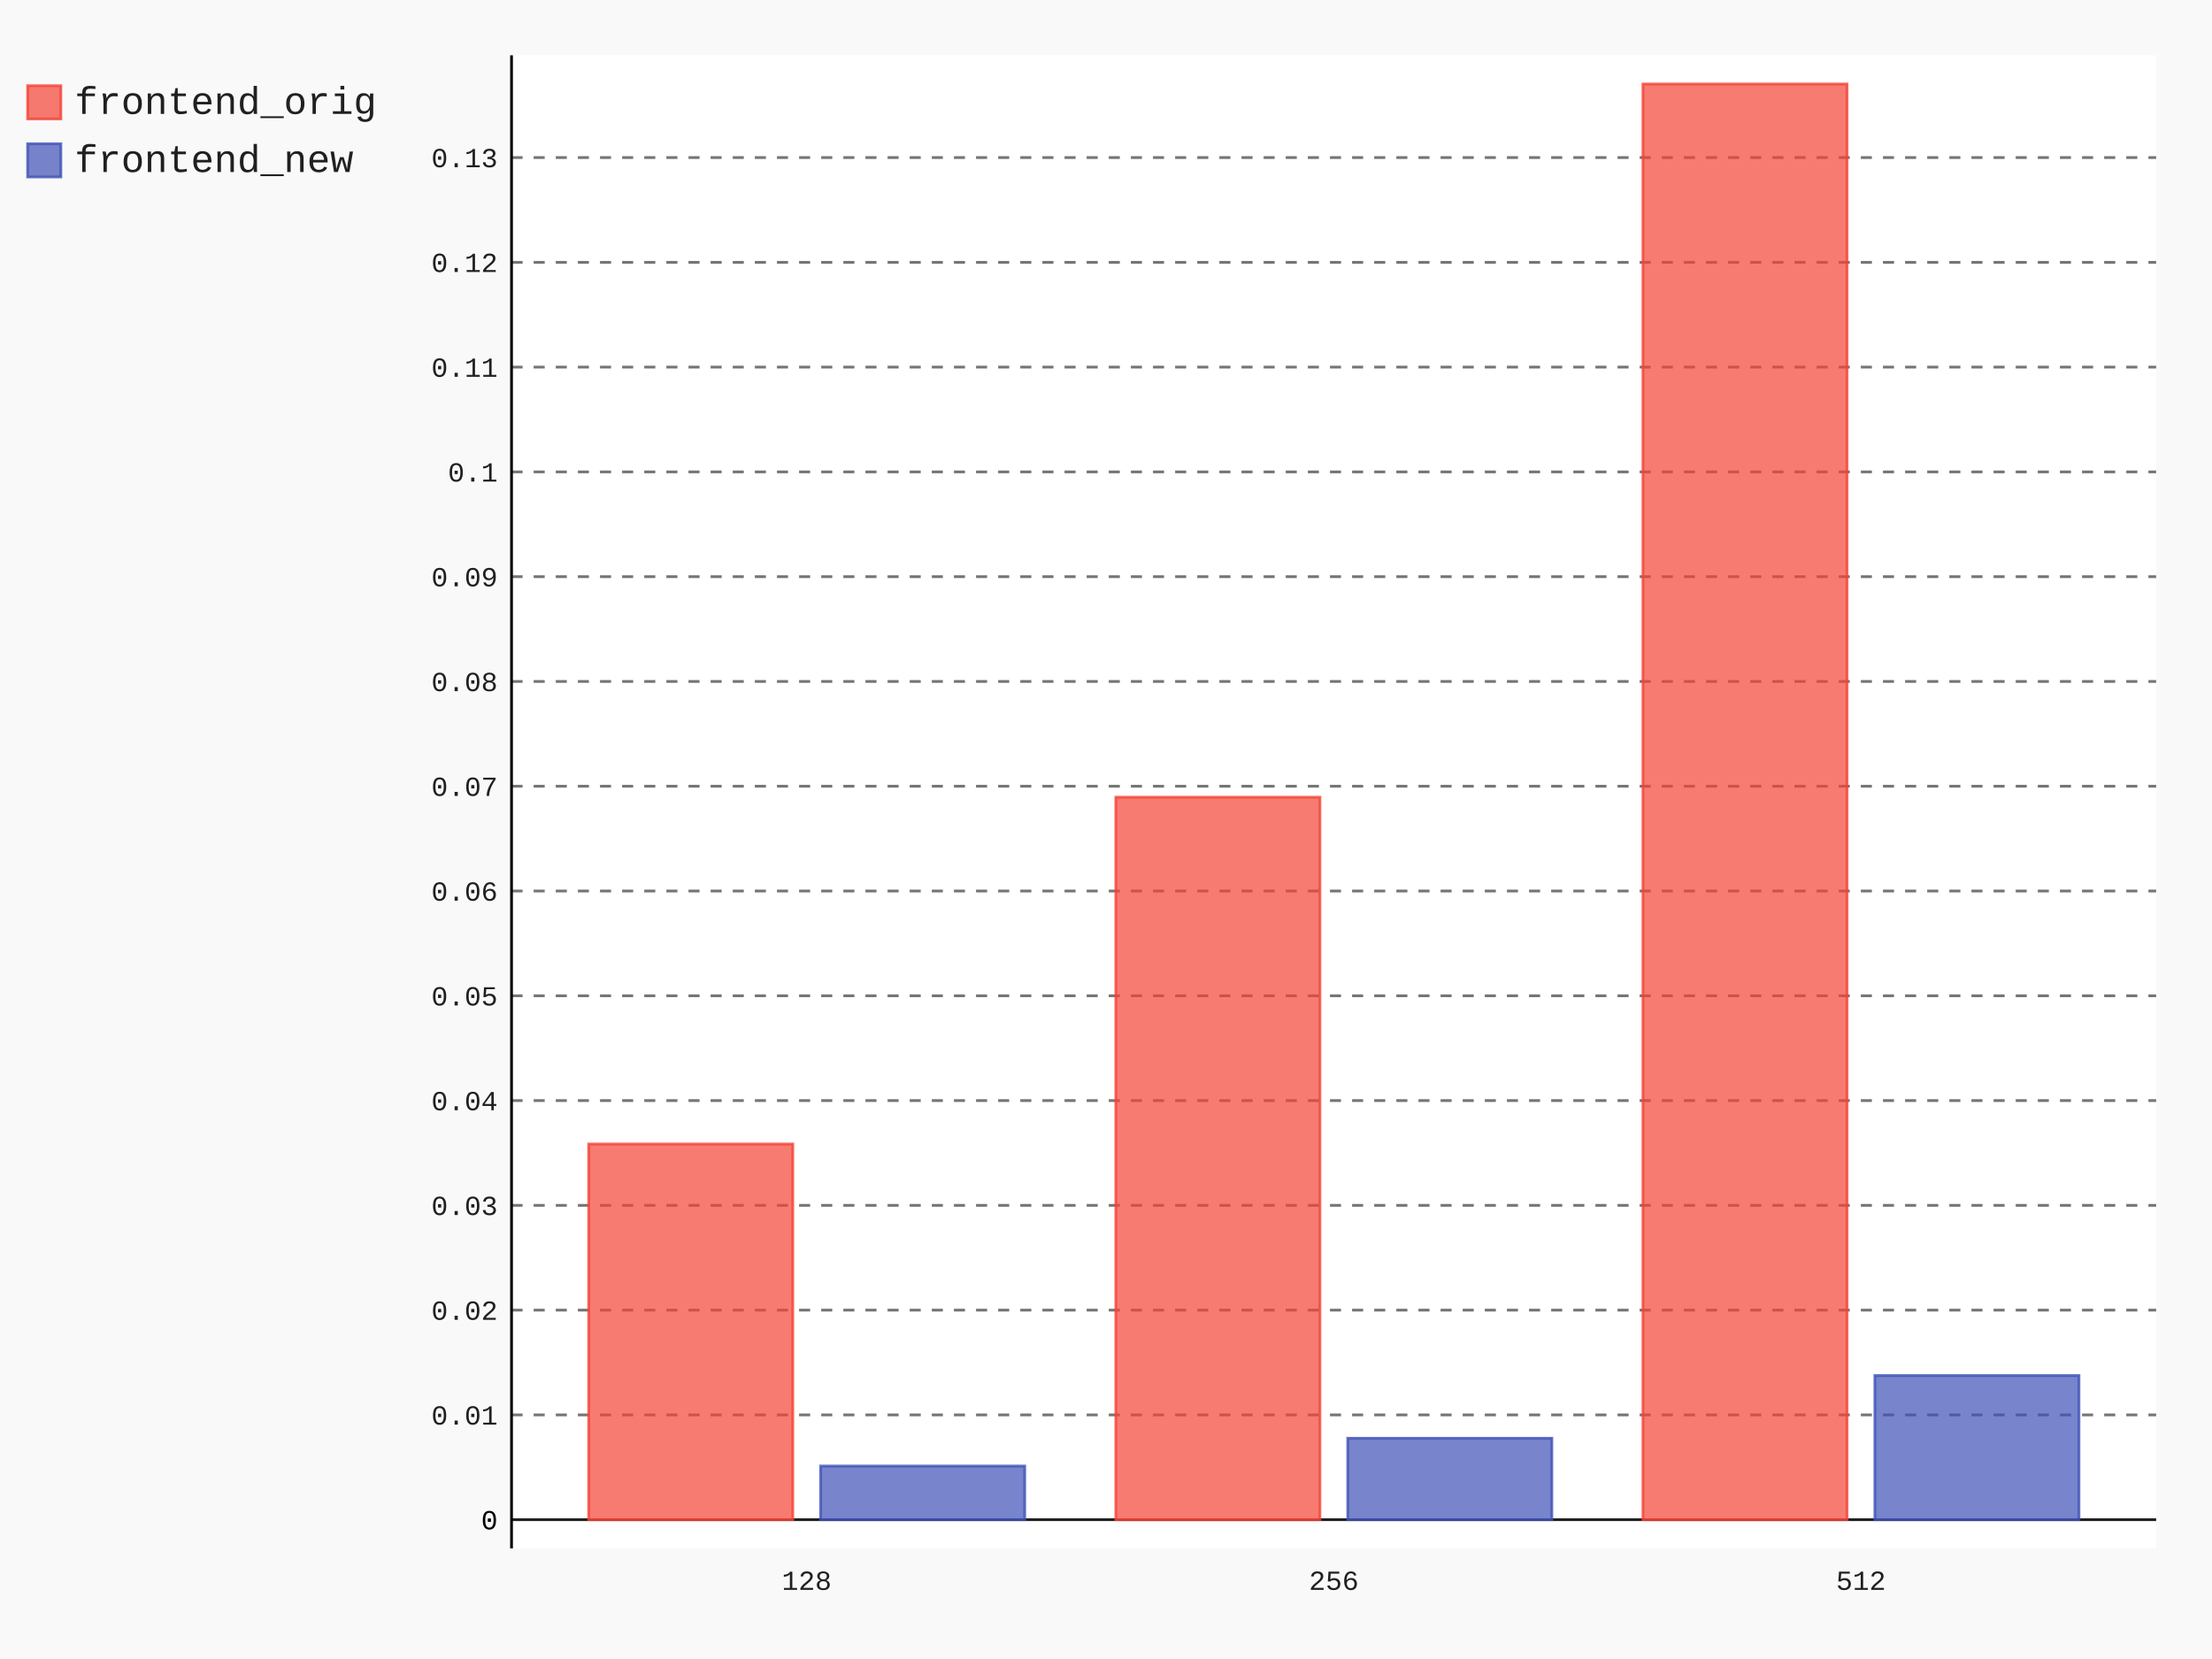
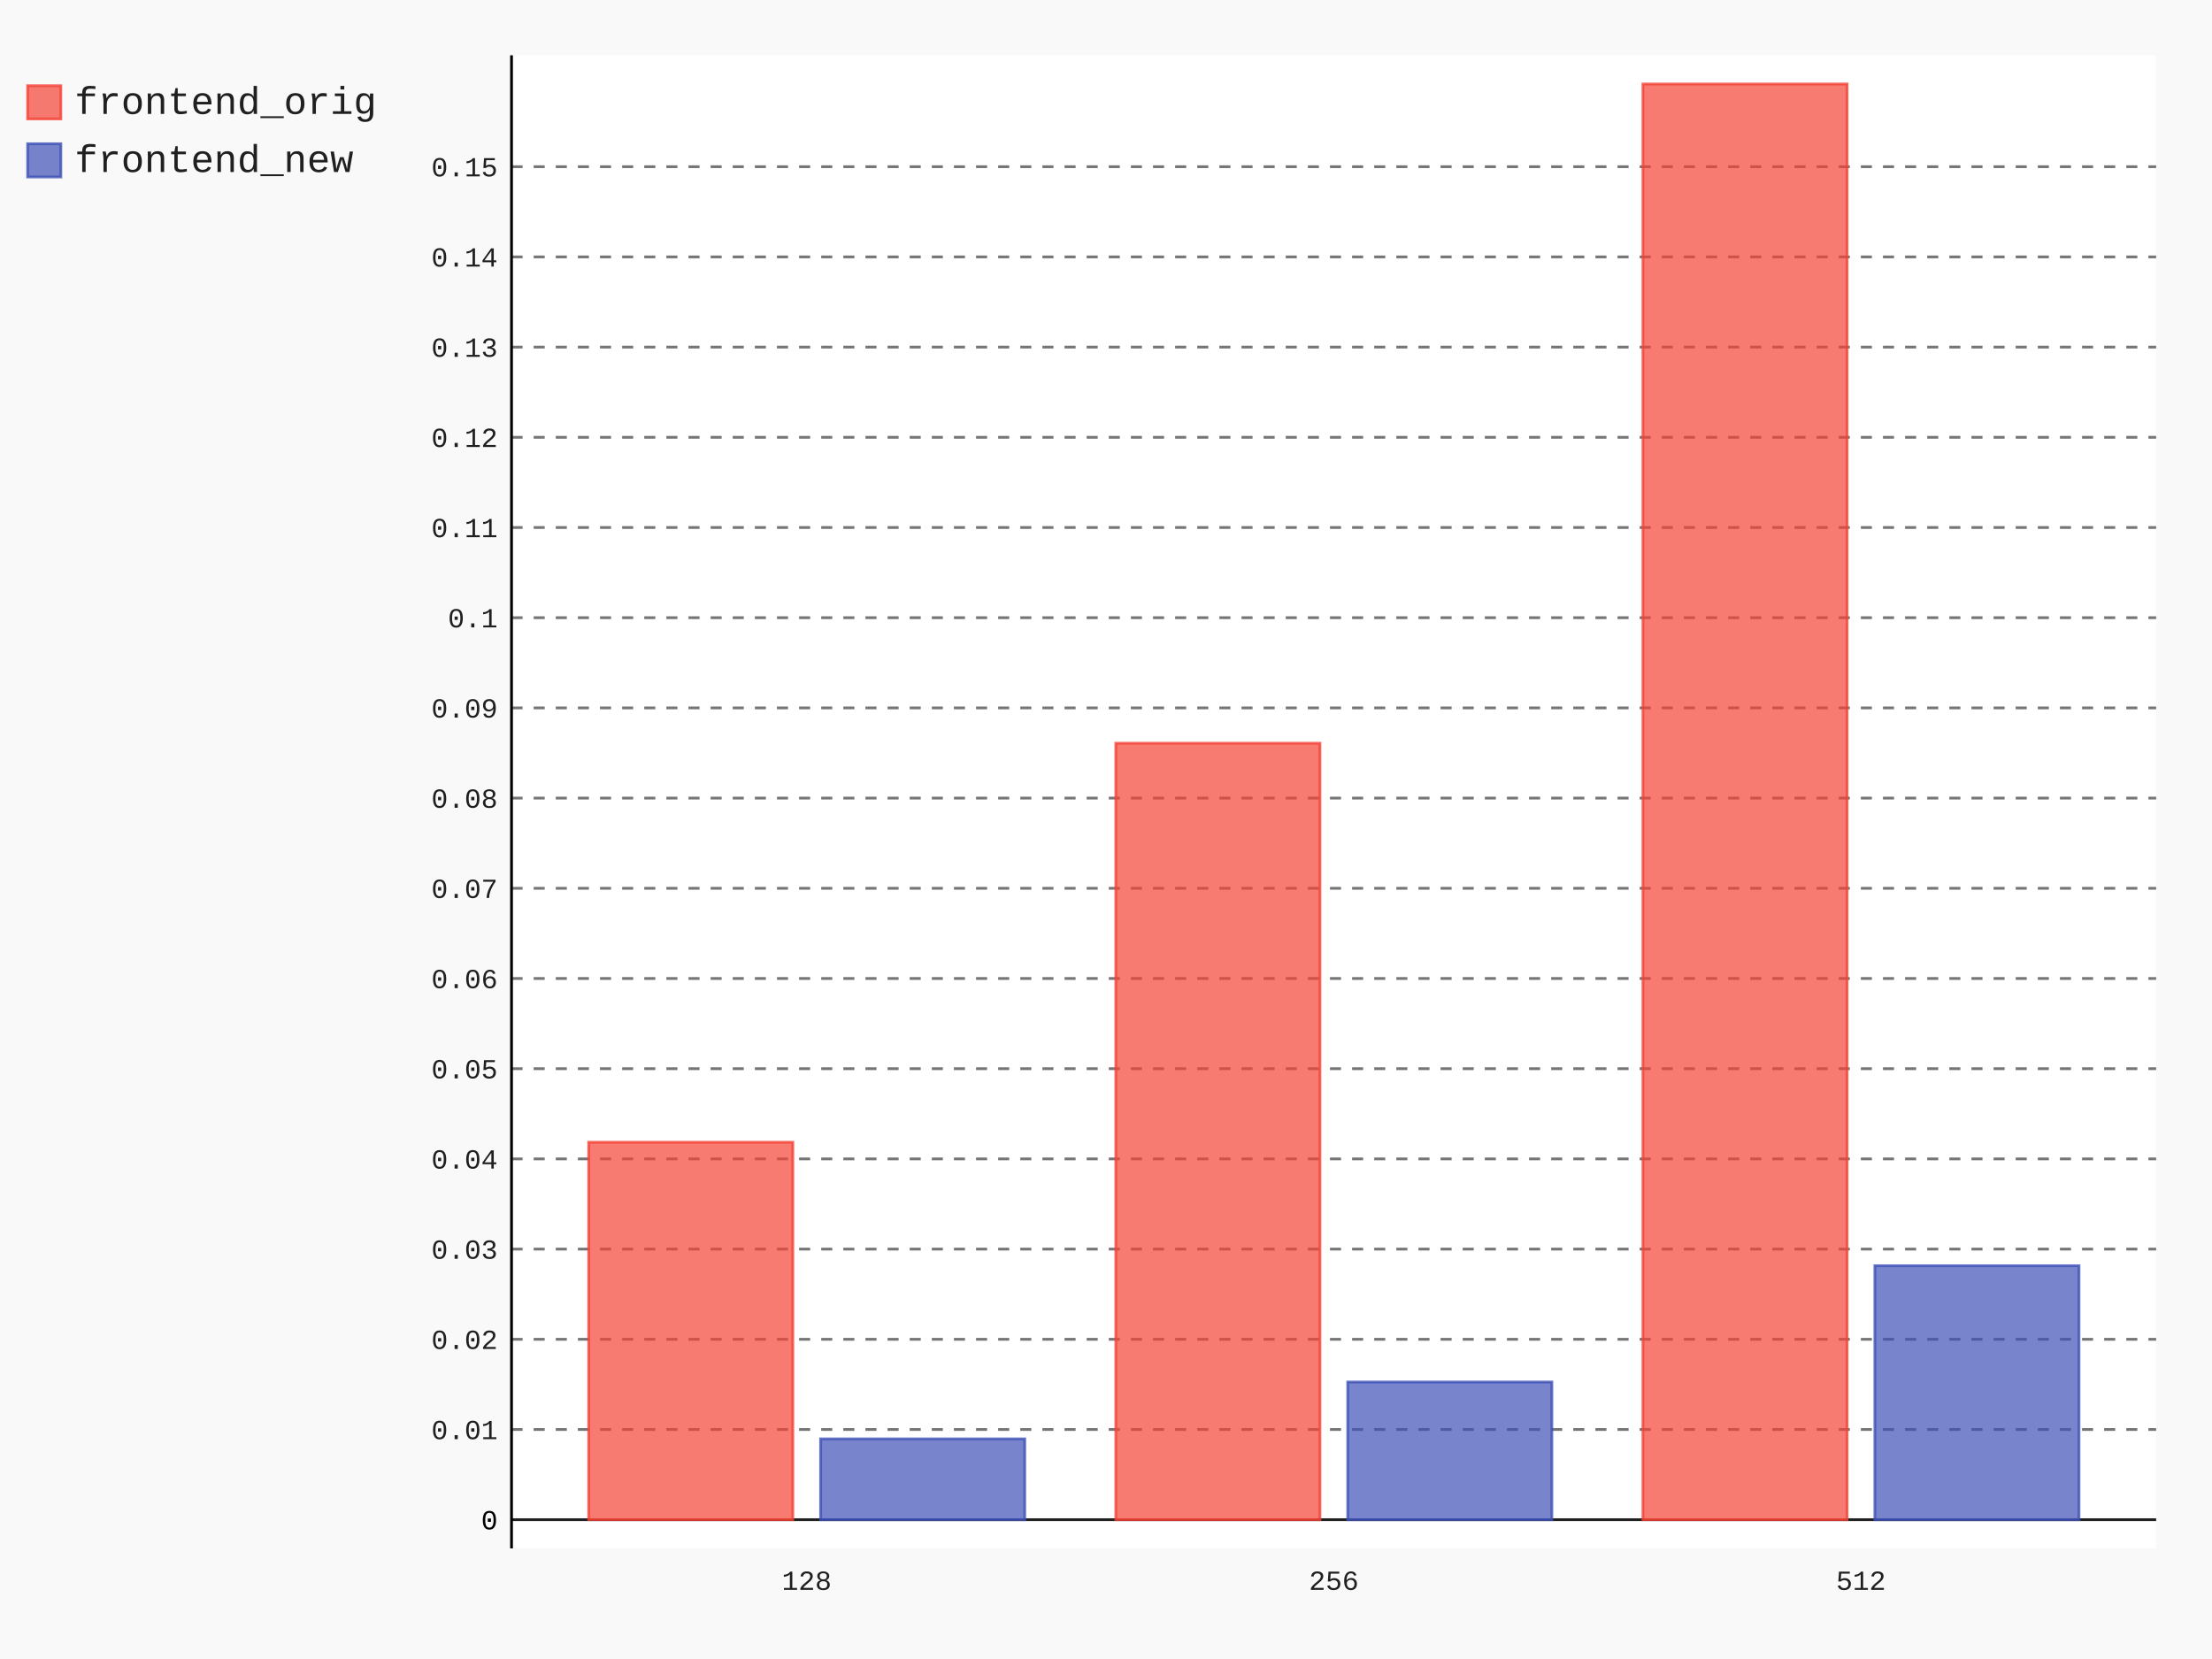
- <svg xmlns="http://www.w3.org/2000/svg" id="chart-011b256c-c0c1-473e-845a-d4948d49a0fd" class="pygal-chart" viewBox="0 0 800 600">
+ <svg xmlns="http://www.w3.org/2000/svg" id="chart-f413899e-211f-47ee-bbcd-db693501950b" class="pygal-chart" viewBox="0 0 800 600">
  <defs>
-     <style type="text/css">#chart-011b256c-c0c1-473e-845a-d4948d49a0fd{-webkit-user-select:none;-webkit-font-smoothing:antialiased;font-family:Consolas,"Liberation Mono",Menlo,Courier,monospace}#chart-011b256c-c0c1-473e-845a-d4948d49a0fd .title{font-family:Consolas,"Liberation Mono",Menlo,Courier,monospace;font-size:16px}#chart-011b256c-c0c1-473e-845a-d4948d49a0fd .legends .legend text{font-family:Consolas,"Liberation Mono",Menlo,Courier,monospace;font-size:14px}#chart-011b256c-c0c1-473e-845a-d4948d49a0fd .axis text{font-family:Consolas,"Liberation Mono",Menlo,Courier,monospace;font-size:10px}#chart-011b256c-c0c1-473e-845a-d4948d49a0fd .axis text.major{font-family:Consolas,"Liberation Mono",Menlo,Courier,monospace;font-size:10px}#chart-011b256c-c0c1-473e-845a-d4948d49a0fd .text-overlay text.value{font-family:Consolas,"Liberation Mono",Menlo,Courier,monospace;font-size:16px}#chart-011b256c-c0c1-473e-845a-d4948d49a0fd .text-overlay text.label{font-family:Consolas,"Liberation Mono",Menlo,Courier,monospace;font-size:10px}#chart-011b256c-c0c1-473e-845a-d4948d49a0fd .tooltip{font-family:Consolas,"Liberation Mono",Menlo,Courier,monospace;font-size:14px}#chart-011b256c-c0c1-473e-845a-d4948d49a0fd text.no_data{font-family:Consolas,"Liberation Mono",Menlo,Courier,monospace;font-size:64px}
- #chart-011b256c-c0c1-473e-845a-d4948d49a0fd{background-color:rgba(249,249,249,1)}#chart-011b256c-c0c1-473e-845a-d4948d49a0fd path,#chart-011b256c-c0c1-473e-845a-d4948d49a0fd line,#chart-011b256c-c0c1-473e-845a-d4948d49a0fd rect,#chart-011b256c-c0c1-473e-845a-d4948d49a0fd circle{-webkit-transition:150ms;-moz-transition:150ms;transition:150ms}#chart-011b256c-c0c1-473e-845a-d4948d49a0fd .graph &gt; .background{fill:rgba(249,249,249,1)}#chart-011b256c-c0c1-473e-845a-d4948d49a0fd .plot &gt; .background{fill:rgba(255,255,255,1)}#chart-011b256c-c0c1-473e-845a-d4948d49a0fd .graph{fill:rgba(0,0,0,.87)}#chart-011b256c-c0c1-473e-845a-d4948d49a0fd text.no_data{fill:rgba(0,0,0,1)}#chart-011b256c-c0c1-473e-845a-d4948d49a0fd .title{fill:rgba(0,0,0,1)}#chart-011b256c-c0c1-473e-845a-d4948d49a0fd .legends .legend text{fill:rgba(0,0,0,.87)}#chart-011b256c-c0c1-473e-845a-d4948d49a0fd .legends .legend:hover text{fill:rgba(0,0,0,1)}#chart-011b256c-c0c1-473e-845a-d4948d49a0fd .axis .line{stroke:rgba(0,0,0,1)}#chart-011b256c-c0c1-473e-845a-d4948d49a0fd .axis .guide.line{stroke:rgba(0,0,0,.54)}#chart-011b256c-c0c1-473e-845a-d4948d49a0fd .axis .major.line{stroke:rgba(0,0,0,.87)}#chart-011b256c-c0c1-473e-845a-d4948d49a0fd .axis text.major{fill:rgba(0,0,0,1)}#chart-011b256c-c0c1-473e-845a-d4948d49a0fd .axis.y .guides:hover .guide.line,#chart-011b256c-c0c1-473e-845a-d4948d49a0fd .line-graph .axis.x .guides:hover .guide.line,#chart-011b256c-c0c1-473e-845a-d4948d49a0fd .stackedline-graph .axis.x .guides:hover .guide.line,#chart-011b256c-c0c1-473e-845a-d4948d49a0fd .xy-graph .axis.x .guides:hover .guide.line{stroke:rgba(0,0,0,1)}#chart-011b256c-c0c1-473e-845a-d4948d49a0fd .axis .guides:hover text{fill:rgba(0,0,0,1)}#chart-011b256c-c0c1-473e-845a-d4948d49a0fd .reactive{fill-opacity:.7;stroke-opacity:.8}#chart-011b256c-c0c1-473e-845a-d4948d49a0fd .ci{stroke:rgba(0,0,0,.87)}#chart-011b256c-c0c1-473e-845a-d4948d49a0fd .reactive.active,#chart-011b256c-c0c1-473e-845a-d4948d49a0fd .active .reactive{fill-opacity:.8;stroke-opacity:.9;stroke-width:4}#chart-011b256c-c0c1-473e-845a-d4948d49a0fd .ci .reactive.active{stroke-width:1.5}#chart-011b256c-c0c1-473e-845a-d4948d49a0fd .series text{fill:rgba(0,0,0,1)}#chart-011b256c-c0c1-473e-845a-d4948d49a0fd .tooltip rect{fill:rgba(255,255,255,1);stroke:rgba(0,0,0,1);-webkit-transition:opacity 150ms;-moz-transition:opacity 150ms;transition:opacity 150ms}#chart-011b256c-c0c1-473e-845a-d4948d49a0fd .tooltip .label{fill:rgba(0,0,0,.87)}#chart-011b256c-c0c1-473e-845a-d4948d49a0fd .tooltip .label{fill:rgba(0,0,0,.87)}#chart-011b256c-c0c1-473e-845a-d4948d49a0fd .tooltip .legend{font-size:.8em;fill:rgba(0,0,0,.54)}#chart-011b256c-c0c1-473e-845a-d4948d49a0fd .tooltip .x_label{font-size:.6em;fill:rgba(0,0,0,1)}#chart-011b256c-c0c1-473e-845a-d4948d49a0fd .tooltip .xlink{font-size:.5em;text-decoration:underline}#chart-011b256c-c0c1-473e-845a-d4948d49a0fd .tooltip .value{font-size:1.5em}#chart-011b256c-c0c1-473e-845a-d4948d49a0fd .bound{font-size:.5em}#chart-011b256c-c0c1-473e-845a-d4948d49a0fd .max-value{font-size:.75em;fill:rgba(0,0,0,.54)}#chart-011b256c-c0c1-473e-845a-d4948d49a0fd .map-element{fill:rgba(255,255,255,1);stroke:rgba(0,0,0,.54) !important}#chart-011b256c-c0c1-473e-845a-d4948d49a0fd .map-element .reactive{fill-opacity:inherit;stroke-opacity:inherit}#chart-011b256c-c0c1-473e-845a-d4948d49a0fd .color-0,#chart-011b256c-c0c1-473e-845a-d4948d49a0fd .color-0 a:visited{stroke:#F44336;fill:#F44336}#chart-011b256c-c0c1-473e-845a-d4948d49a0fd .color-1,#chart-011b256c-c0c1-473e-845a-d4948d49a0fd .color-1 a:visited{stroke:#3F51B5;fill:#3F51B5}#chart-011b256c-c0c1-473e-845a-d4948d49a0fd .text-overlay .color-0 text{fill:black}#chart-011b256c-c0c1-473e-845a-d4948d49a0fd .text-overlay .color-1 text{fill:black}
- #chart-011b256c-c0c1-473e-845a-d4948d49a0fd text.no_data{text-anchor:middle}#chart-011b256c-c0c1-473e-845a-d4948d49a0fd .guide.line{fill:none}#chart-011b256c-c0c1-473e-845a-d4948d49a0fd .centered{text-anchor:middle}#chart-011b256c-c0c1-473e-845a-d4948d49a0fd .title{text-anchor:middle}#chart-011b256c-c0c1-473e-845a-d4948d49a0fd .legends .legend text{fill-opacity:1}#chart-011b256c-c0c1-473e-845a-d4948d49a0fd .axis.x text{text-anchor:middle}#chart-011b256c-c0c1-473e-845a-d4948d49a0fd .axis.x:not(.web) text[transform]{text-anchor:start}#chart-011b256c-c0c1-473e-845a-d4948d49a0fd .axis.x:not(.web) text[transform].backwards{text-anchor:end}#chart-011b256c-c0c1-473e-845a-d4948d49a0fd .axis.y text{text-anchor:end}#chart-011b256c-c0c1-473e-845a-d4948d49a0fd .axis.y text[transform].backwards{text-anchor:start}#chart-011b256c-c0c1-473e-845a-d4948d49a0fd .axis.y2 text{text-anchor:start}#chart-011b256c-c0c1-473e-845a-d4948d49a0fd .axis.y2 text[transform].backwards{text-anchor:end}#chart-011b256c-c0c1-473e-845a-d4948d49a0fd .axis .guide.line{stroke-dasharray:4,4}#chart-011b256c-c0c1-473e-845a-d4948d49a0fd .axis .major.guide.line{stroke-dasharray:6,6}#chart-011b256c-c0c1-473e-845a-d4948d49a0fd .horizontal .axis.y .guide.line,#chart-011b256c-c0c1-473e-845a-d4948d49a0fd .horizontal .axis.y2 .guide.line,#chart-011b256c-c0c1-473e-845a-d4948d49a0fd .vertical .axis.x .guide.line{opacity:0}#chart-011b256c-c0c1-473e-845a-d4948d49a0fd .horizontal .axis.always_show .guide.line,#chart-011b256c-c0c1-473e-845a-d4948d49a0fd .vertical .axis.always_show .guide.line{opacity:1 !important}#chart-011b256c-c0c1-473e-845a-d4948d49a0fd .axis.y .guides:hover .guide.line,#chart-011b256c-c0c1-473e-845a-d4948d49a0fd .axis.y2 .guides:hover .guide.line,#chart-011b256c-c0c1-473e-845a-d4948d49a0fd .axis.x .guides:hover .guide.line{opacity:1}#chart-011b256c-c0c1-473e-845a-d4948d49a0fd .axis .guides:hover text{opacity:1}#chart-011b256c-c0c1-473e-845a-d4948d49a0fd .nofill{fill:none}#chart-011b256c-c0c1-473e-845a-d4948d49a0fd .subtle-fill{fill-opacity:.2}#chart-011b256c-c0c1-473e-845a-d4948d49a0fd .dot{stroke-width:1px;fill-opacity:1}#chart-011b256c-c0c1-473e-845a-d4948d49a0fd .dot.active{stroke-width:5px}#chart-011b256c-c0c1-473e-845a-d4948d49a0fd .dot.negative{fill:transparent}#chart-011b256c-c0c1-473e-845a-d4948d49a0fd text,#chart-011b256c-c0c1-473e-845a-d4948d49a0fd tspan{stroke:none !important}#chart-011b256c-c0c1-473e-845a-d4948d49a0fd .series text.active{opacity:1}#chart-011b256c-c0c1-473e-845a-d4948d49a0fd .tooltip rect{fill-opacity:.95;stroke-width:.5}#chart-011b256c-c0c1-473e-845a-d4948d49a0fd .tooltip text{fill-opacity:1}#chart-011b256c-c0c1-473e-845a-d4948d49a0fd .showable{visibility:hidden}#chart-011b256c-c0c1-473e-845a-d4948d49a0fd .showable.shown{visibility:visible}#chart-011b256c-c0c1-473e-845a-d4948d49a0fd .gauge-background{fill:rgba(229,229,229,1);stroke:none}#chart-011b256c-c0c1-473e-845a-d4948d49a0fd .bg-lines{stroke:rgba(249,249,249,1);stroke-width:2px}</style>
+     <style type="text/css">#chart-f413899e-211f-47ee-bbcd-db693501950b{-webkit-user-select:none;-webkit-font-smoothing:antialiased;font-family:Consolas,"Liberation Mono",Menlo,Courier,monospace}#chart-f413899e-211f-47ee-bbcd-db693501950b .title{font-family:Consolas,"Liberation Mono",Menlo,Courier,monospace;font-size:16px}#chart-f413899e-211f-47ee-bbcd-db693501950b .legends .legend text{font-family:Consolas,"Liberation Mono",Menlo,Courier,monospace;font-size:14px}#chart-f413899e-211f-47ee-bbcd-db693501950b .axis text{font-family:Consolas,"Liberation Mono",Menlo,Courier,monospace;font-size:10px}#chart-f413899e-211f-47ee-bbcd-db693501950b .axis text.major{font-family:Consolas,"Liberation Mono",Menlo,Courier,monospace;font-size:10px}#chart-f413899e-211f-47ee-bbcd-db693501950b .text-overlay text.value{font-family:Consolas,"Liberation Mono",Menlo,Courier,monospace;font-size:16px}#chart-f413899e-211f-47ee-bbcd-db693501950b .text-overlay text.label{font-family:Consolas,"Liberation Mono",Menlo,Courier,monospace;font-size:10px}#chart-f413899e-211f-47ee-bbcd-db693501950b .tooltip{font-family:Consolas,"Liberation Mono",Menlo,Courier,monospace;font-size:14px}#chart-f413899e-211f-47ee-bbcd-db693501950b text.no_data{font-family:Consolas,"Liberation Mono",Menlo,Courier,monospace;font-size:64px}
+ #chart-f413899e-211f-47ee-bbcd-db693501950b{background-color:rgba(249,249,249,1)}#chart-f413899e-211f-47ee-bbcd-db693501950b path,#chart-f413899e-211f-47ee-bbcd-db693501950b line,#chart-f413899e-211f-47ee-bbcd-db693501950b rect,#chart-f413899e-211f-47ee-bbcd-db693501950b circle{-webkit-transition:150ms;-moz-transition:150ms;transition:150ms}#chart-f413899e-211f-47ee-bbcd-db693501950b .graph &gt; .background{fill:rgba(249,249,249,1)}#chart-f413899e-211f-47ee-bbcd-db693501950b .plot &gt; .background{fill:rgba(255,255,255,1)}#chart-f413899e-211f-47ee-bbcd-db693501950b .graph{fill:rgba(0,0,0,.87)}#chart-f413899e-211f-47ee-bbcd-db693501950b text.no_data{fill:rgba(0,0,0,1)}#chart-f413899e-211f-47ee-bbcd-db693501950b .title{fill:rgba(0,0,0,1)}#chart-f413899e-211f-47ee-bbcd-db693501950b .legends .legend text{fill:rgba(0,0,0,.87)}#chart-f413899e-211f-47ee-bbcd-db693501950b .legends .legend:hover text{fill:rgba(0,0,0,1)}#chart-f413899e-211f-47ee-bbcd-db693501950b .axis .line{stroke:rgba(0,0,0,1)}#chart-f413899e-211f-47ee-bbcd-db693501950b .axis .guide.line{stroke:rgba(0,0,0,.54)}#chart-f413899e-211f-47ee-bbcd-db693501950b .axis .major.line{stroke:rgba(0,0,0,.87)}#chart-f413899e-211f-47ee-bbcd-db693501950b .axis text.major{fill:rgba(0,0,0,1)}#chart-f413899e-211f-47ee-bbcd-db693501950b .axis.y .guides:hover .guide.line,#chart-f413899e-211f-47ee-bbcd-db693501950b .line-graph .axis.x .guides:hover .guide.line,#chart-f413899e-211f-47ee-bbcd-db693501950b .stackedline-graph .axis.x .guides:hover .guide.line,#chart-f413899e-211f-47ee-bbcd-db693501950b .xy-graph .axis.x .guides:hover .guide.line{stroke:rgba(0,0,0,1)}#chart-f413899e-211f-47ee-bbcd-db693501950b .axis .guides:hover text{fill:rgba(0,0,0,1)}#chart-f413899e-211f-47ee-bbcd-db693501950b .reactive{fill-opacity:.7;stroke-opacity:.8}#chart-f413899e-211f-47ee-bbcd-db693501950b .ci{stroke:rgba(0,0,0,.87)}#chart-f413899e-211f-47ee-bbcd-db693501950b .reactive.active,#chart-f413899e-211f-47ee-bbcd-db693501950b .active .reactive{fill-opacity:.8;stroke-opacity:.9;stroke-width:4}#chart-f413899e-211f-47ee-bbcd-db693501950b .ci .reactive.active{stroke-width:1.5}#chart-f413899e-211f-47ee-bbcd-db693501950b .series text{fill:rgba(0,0,0,1)}#chart-f413899e-211f-47ee-bbcd-db693501950b .tooltip rect{fill:rgba(255,255,255,1);stroke:rgba(0,0,0,1);-webkit-transition:opacity 150ms;-moz-transition:opacity 150ms;transition:opacity 150ms}#chart-f413899e-211f-47ee-bbcd-db693501950b .tooltip .label{fill:rgba(0,0,0,.87)}#chart-f413899e-211f-47ee-bbcd-db693501950b .tooltip .label{fill:rgba(0,0,0,.87)}#chart-f413899e-211f-47ee-bbcd-db693501950b .tooltip .legend{font-size:.8em;fill:rgba(0,0,0,.54)}#chart-f413899e-211f-47ee-bbcd-db693501950b .tooltip .x_label{font-size:.6em;fill:rgba(0,0,0,1)}#chart-f413899e-211f-47ee-bbcd-db693501950b .tooltip .xlink{font-size:.5em;text-decoration:underline}#chart-f413899e-211f-47ee-bbcd-db693501950b .tooltip .value{font-size:1.5em}#chart-f413899e-211f-47ee-bbcd-db693501950b .bound{font-size:.5em}#chart-f413899e-211f-47ee-bbcd-db693501950b .max-value{font-size:.75em;fill:rgba(0,0,0,.54)}#chart-f413899e-211f-47ee-bbcd-db693501950b .map-element{fill:rgba(255,255,255,1);stroke:rgba(0,0,0,.54) !important}#chart-f413899e-211f-47ee-bbcd-db693501950b .map-element .reactive{fill-opacity:inherit;stroke-opacity:inherit}#chart-f413899e-211f-47ee-bbcd-db693501950b .color-0,#chart-f413899e-211f-47ee-bbcd-db693501950b .color-0 a:visited{stroke:#F44336;fill:#F44336}#chart-f413899e-211f-47ee-bbcd-db693501950b .color-1,#chart-f413899e-211f-47ee-bbcd-db693501950b .color-1 a:visited{stroke:#3F51B5;fill:#3F51B5}#chart-f413899e-211f-47ee-bbcd-db693501950b .text-overlay .color-0 text{fill:black}#chart-f413899e-211f-47ee-bbcd-db693501950b .text-overlay .color-1 text{fill:black}
+ #chart-f413899e-211f-47ee-bbcd-db693501950b text.no_data{text-anchor:middle}#chart-f413899e-211f-47ee-bbcd-db693501950b .guide.line{fill:none}#chart-f413899e-211f-47ee-bbcd-db693501950b .centered{text-anchor:middle}#chart-f413899e-211f-47ee-bbcd-db693501950b .title{text-anchor:middle}#chart-f413899e-211f-47ee-bbcd-db693501950b .legends .legend text{fill-opacity:1}#chart-f413899e-211f-47ee-bbcd-db693501950b .axis.x text{text-anchor:middle}#chart-f413899e-211f-47ee-bbcd-db693501950b .axis.x:not(.web) text[transform]{text-anchor:start}#chart-f413899e-211f-47ee-bbcd-db693501950b .axis.x:not(.web) text[transform].backwards{text-anchor:end}#chart-f413899e-211f-47ee-bbcd-db693501950b .axis.y text{text-anchor:end}#chart-f413899e-211f-47ee-bbcd-db693501950b .axis.y text[transform].backwards{text-anchor:start}#chart-f413899e-211f-47ee-bbcd-db693501950b .axis.y2 text{text-anchor:start}#chart-f413899e-211f-47ee-bbcd-db693501950b .axis.y2 text[transform].backwards{text-anchor:end}#chart-f413899e-211f-47ee-bbcd-db693501950b .axis .guide.line{stroke-dasharray:4,4}#chart-f413899e-211f-47ee-bbcd-db693501950b .axis .major.guide.line{stroke-dasharray:6,6}#chart-f413899e-211f-47ee-bbcd-db693501950b .horizontal .axis.y .guide.line,#chart-f413899e-211f-47ee-bbcd-db693501950b .horizontal .axis.y2 .guide.line,#chart-f413899e-211f-47ee-bbcd-db693501950b .vertical .axis.x .guide.line{opacity:0}#chart-f413899e-211f-47ee-bbcd-db693501950b .horizontal .axis.always_show .guide.line,#chart-f413899e-211f-47ee-bbcd-db693501950b .vertical .axis.always_show .guide.line{opacity:1 !important}#chart-f413899e-211f-47ee-bbcd-db693501950b .axis.y .guides:hover .guide.line,#chart-f413899e-211f-47ee-bbcd-db693501950b .axis.y2 .guides:hover .guide.line,#chart-f413899e-211f-47ee-bbcd-db693501950b .axis.x .guides:hover .guide.line{opacity:1}#chart-f413899e-211f-47ee-bbcd-db693501950b .axis .guides:hover text{opacity:1}#chart-f413899e-211f-47ee-bbcd-db693501950b .nofill{fill:none}#chart-f413899e-211f-47ee-bbcd-db693501950b .subtle-fill{fill-opacity:.2}#chart-f413899e-211f-47ee-bbcd-db693501950b .dot{stroke-width:1px;fill-opacity:1}#chart-f413899e-211f-47ee-bbcd-db693501950b .dot.active{stroke-width:5px}#chart-f413899e-211f-47ee-bbcd-db693501950b .dot.negative{fill:transparent}#chart-f413899e-211f-47ee-bbcd-db693501950b text,#chart-f413899e-211f-47ee-bbcd-db693501950b tspan{stroke:none !important}#chart-f413899e-211f-47ee-bbcd-db693501950b .series text.active{opacity:1}#chart-f413899e-211f-47ee-bbcd-db693501950b .tooltip rect{fill-opacity:.95;stroke-width:.5}#chart-f413899e-211f-47ee-bbcd-db693501950b .tooltip text{fill-opacity:1}#chart-f413899e-211f-47ee-bbcd-db693501950b .showable{visibility:hidden}#chart-f413899e-211f-47ee-bbcd-db693501950b .showable.shown{visibility:visible}#chart-f413899e-211f-47ee-bbcd-db693501950b .gauge-background{fill:rgba(229,229,229,1);stroke:none}#chart-f413899e-211f-47ee-bbcd-db693501950b .bg-lines{stroke:rgba(249,249,249,1);stroke-width:2px}</style>
  </defs>
  <g class="graph bar-graph vertical">
    <rect x="0" y="0" width="800" height="600" class="background" />
    <g transform="translate(185, 20)" class="plot">
      <rect x="0" y="0" width="594.8" height="540" class="background" />
      <g class="axis y always_show">
        <g class="guides">
          <path d="M0 529.615 h594.8" class="axis major line" />
          <text x="-5" y="533.115" class="major">0</text>
        </g>
        <g class="guides">
-           <path d="M0 491.72 h594.8" class="guide line" />
-           <text x="-5" y="495.22" class="">0.01</text>
+           <path d="M0 496.994 h594.8" class="guide line" />
+           <text x="-5" y="500.494" class="">0.01</text>
        </g>
        <g class="guides">
-           <path d="M0 453.825 h594.8" class="guide line" />
-           <text x="-5" y="457.325" class="">0.02</text>
+           <path d="M0 464.372 h594.8" class="guide line" />
+           <text x="-5" y="467.872" class="">0.02</text>
        </g>
        <g class="guides">
-           <path d="M0 415.931 h594.8" class="guide line" />
-           <text x="-5" y="419.431" class="">0.03</text>
+           <path d="M0 431.751 h594.8" class="guide line" />
+           <text x="-5" y="435.251" class="">0.03</text>
        </g>
        <g class="guides">
-           <path d="M0 378.036 h594.8" class="guide line" />
-           <text x="-5" y="381.536" class="">0.04</text>
+           <path d="M0 399.129 h594.8" class="guide line" />
+           <text x="-5" y="402.629" class="">0.04</text>
        </g>
        <g class="guides">
-           <path d="M0 340.141 h594.8" class="guide line" />
-           <text x="-5" y="343.641" class="">0.05</text>
+           <path d="M0 366.508 h594.8" class="guide line" />
+           <text x="-5" y="370.008" class="">0.05</text>
        </g>
        <g class="guides">
-           <path d="M0 302.246 h594.8" class="guide line" />
-           <text x="-5" y="305.746" class="">0.06</text>
+           <path d="M0 333.886 h594.8" class="guide line" />
+           <text x="-5" y="337.386" class="">0.06</text>
        </g>
        <g class="guides">
-           <path d="M0 264.351 h594.8" class="guide line" />
-           <text x="-5" y="267.851" class="">0.07</text>
+           <path d="M0 301.264 h594.8" class="guide line" />
+           <text x="-5" y="304.764" class="">0.07</text>
        </g>
        <g class="guides">
-           <path d="M0 226.456 h594.8" class="guide line" />
-           <text x="-5" y="229.956" class="">0.08</text>
+           <path d="M0 268.643 h594.8" class="guide line" />
+           <text x="-5" y="272.143" class="">0.08</text>
        </g>
        <g class="guides">
-           <path d="M0 188.561 h594.8" class="guide line" />
-           <text x="-5" y="192.061" class="">0.09</text>
+           <path d="M0 236.021 h594.8" class="guide line" />
+           <text x="-5" y="239.521" class="">0.09</text>
        </g>
        <g class="guides">
-           <path d="M0 150.666 h594.8" class="guide line" />
-           <text x="-5" y="154.166" class="">0.1</text>
+           <path d="M0 203.4 h594.8" class="guide line" />
+           <text x="-5" y="206.9" class="">0.1</text>
        </g>
        <g class="guides">
-           <path d="M0 112.771 h594.8" class="guide line" />
-           <text x="-5" y="116.271" class="">0.11</text>
+           <path d="M0 170.778 h594.8" class="guide line" />
+           <text x="-5" y="174.278" class="">0.11</text>
        </g>
        <g class="guides">
-           <path d="M0 74.876 h594.8" class="guide line" />
-           <text x="-5" y="78.376" class="">0.12</text>
+           <path d="M0 138.157 h594.8" class="guide line" />
+           <text x="-5" y="141.657" class="">0.12</text>
        </g>
        <g class="guides">
-           <path d="M0 36.981 h594.8" class="guide line" />
-           <text x="-5" y="40.481" class="">0.13</text>
+           <path d="M0 105.535 h594.8" class="guide line" />
+           <text x="-5" y="109.035" class="">0.13</text>
+         </g>
+         <g class="guides">
+           <path d="M0 72.913 h594.8" class="guide line" />
+           <text x="-5" y="76.413" class="">0.14</text>
+         </g>
+         <g class="guides">
+           <path d="M0 40.292 h594.8" class="guide line" />
+           <text x="-5" y="43.792" class="">0.15</text>
        </g>
      </g>
      <g class="axis x">
        <path d="M0 0 v540" class="line" />
        <g class="guides">
          <path d="M106.759 0 v540" class="guide line" />
          <text x="106.759" y="555.0" class="">128</text>
        </g>
        <g class="guides">
          <path d="M297.4 0 v540" class="guide line" />
          <text x="297.4" y="555.0" class="">256</text>
        </g>
        <g class="guides">
          <path d="M488.041 0 v540" class="guide line" />
          <text x="488.041" y="555.0" class="">512</text>
        </g>
      </g>
      <g class="series serie-0 color-0">
        <g class="bars">
          <g class="bar">
-             <rect x="27.91" y="393.748" rx="0" ry="0" width="73.816" height="135.867" class="rect reactive tooltip-trigger" />
+             <rect x="27.91" y="393.117" rx="0" ry="0" width="73.816" height="136.498" class="rect reactive tooltip-trigger" />
          </g>
          <g class="bar">
-             <rect x="218.551" y="268.322" rx="0" ry="0" width="73.816" height="261.294" class="rect reactive tooltip-trigger" />
+             <rect x="218.551" y="248.804" rx="0" ry="0" width="73.816" height="280.811" class="rect reactive tooltip-trigger" />
          </g>
          <g class="bar">
            <rect x="409.192" y="10.385" rx="0" ry="0" width="73.816" height="519.231" class="rect reactive tooltip-trigger" />
          </g>
        </g>
      </g>
      <g class="series serie-1 color-1">
        <g class="bars">
          <g class="bar">
-             <rect x="111.792" y="510.212" rx="0" ry="0" width="73.816" height="19.403" class="rect reactive tooltip-trigger" />
+             <rect x="111.792" y="500.393" rx="0" ry="0" width="73.816" height="29.223" class="rect reactive tooltip-trigger" />
          </g>
          <g class="bar">
-             <rect x="302.433" y="500.165" rx="0" ry="0" width="73.816" height="29.451" class="rect reactive tooltip-trigger" />
+             <rect x="302.433" y="479.826" rx="0" ry="0" width="73.816" height="49.79" class="rect reactive tooltip-trigger" />
          </g>
          <g class="bar">
-             <rect x="493.074" y="477.481" rx="0" ry="0" width="73.816" height="52.134" class="rect reactive tooltip-trigger" />
+             <rect x="493.074" y="437.768" rx="0" ry="0" width="73.816" height="91.847" class="rect reactive tooltip-trigger" />
          </g>
        </g>
      </g>
    </g>
    <g class="titles" />
    <g transform="translate(185, 20)" class="plot overlay">
      <g class="series serie-0 color-0" />
      <g class="series serie-1 color-1" />
    </g>
    <g transform="translate(185, 20)" class="plot text-overlay">
      <g class="series serie-0 color-0" />
      <g class="series serie-1 color-1" />
    </g>
    <g transform="translate(185, 20)" class="plot tooltip-overlay">
      <g transform="translate(0 0)" style="opacity: 0" class="tooltip">
        <rect rx="0" ry="0" width="0" height="0" class="tooltip-box" />
        <g class="text" />
      </g>
    </g>
    <g transform="translate(10, 30)" class="legends">
      <g id="activate-serie-0" class="legend reactive activate-serie">
        <rect x="0.0" y="1.0" width="12" height="12" class="color-0 reactive" />
        <text x="17.0" y="11.2">frontend_orig</text>
      </g>
      <g id="activate-serie-1" class="legend reactive activate-serie">
        <rect x="0.0" y="22.0" width="12" height="12" class="color-1 reactive" />
        <text x="17.0" y="32.2">frontend_new</text>
      </g>
    </g>
    <g transform="translate(790, 30)" class="legends" />
  </g>
</svg>
